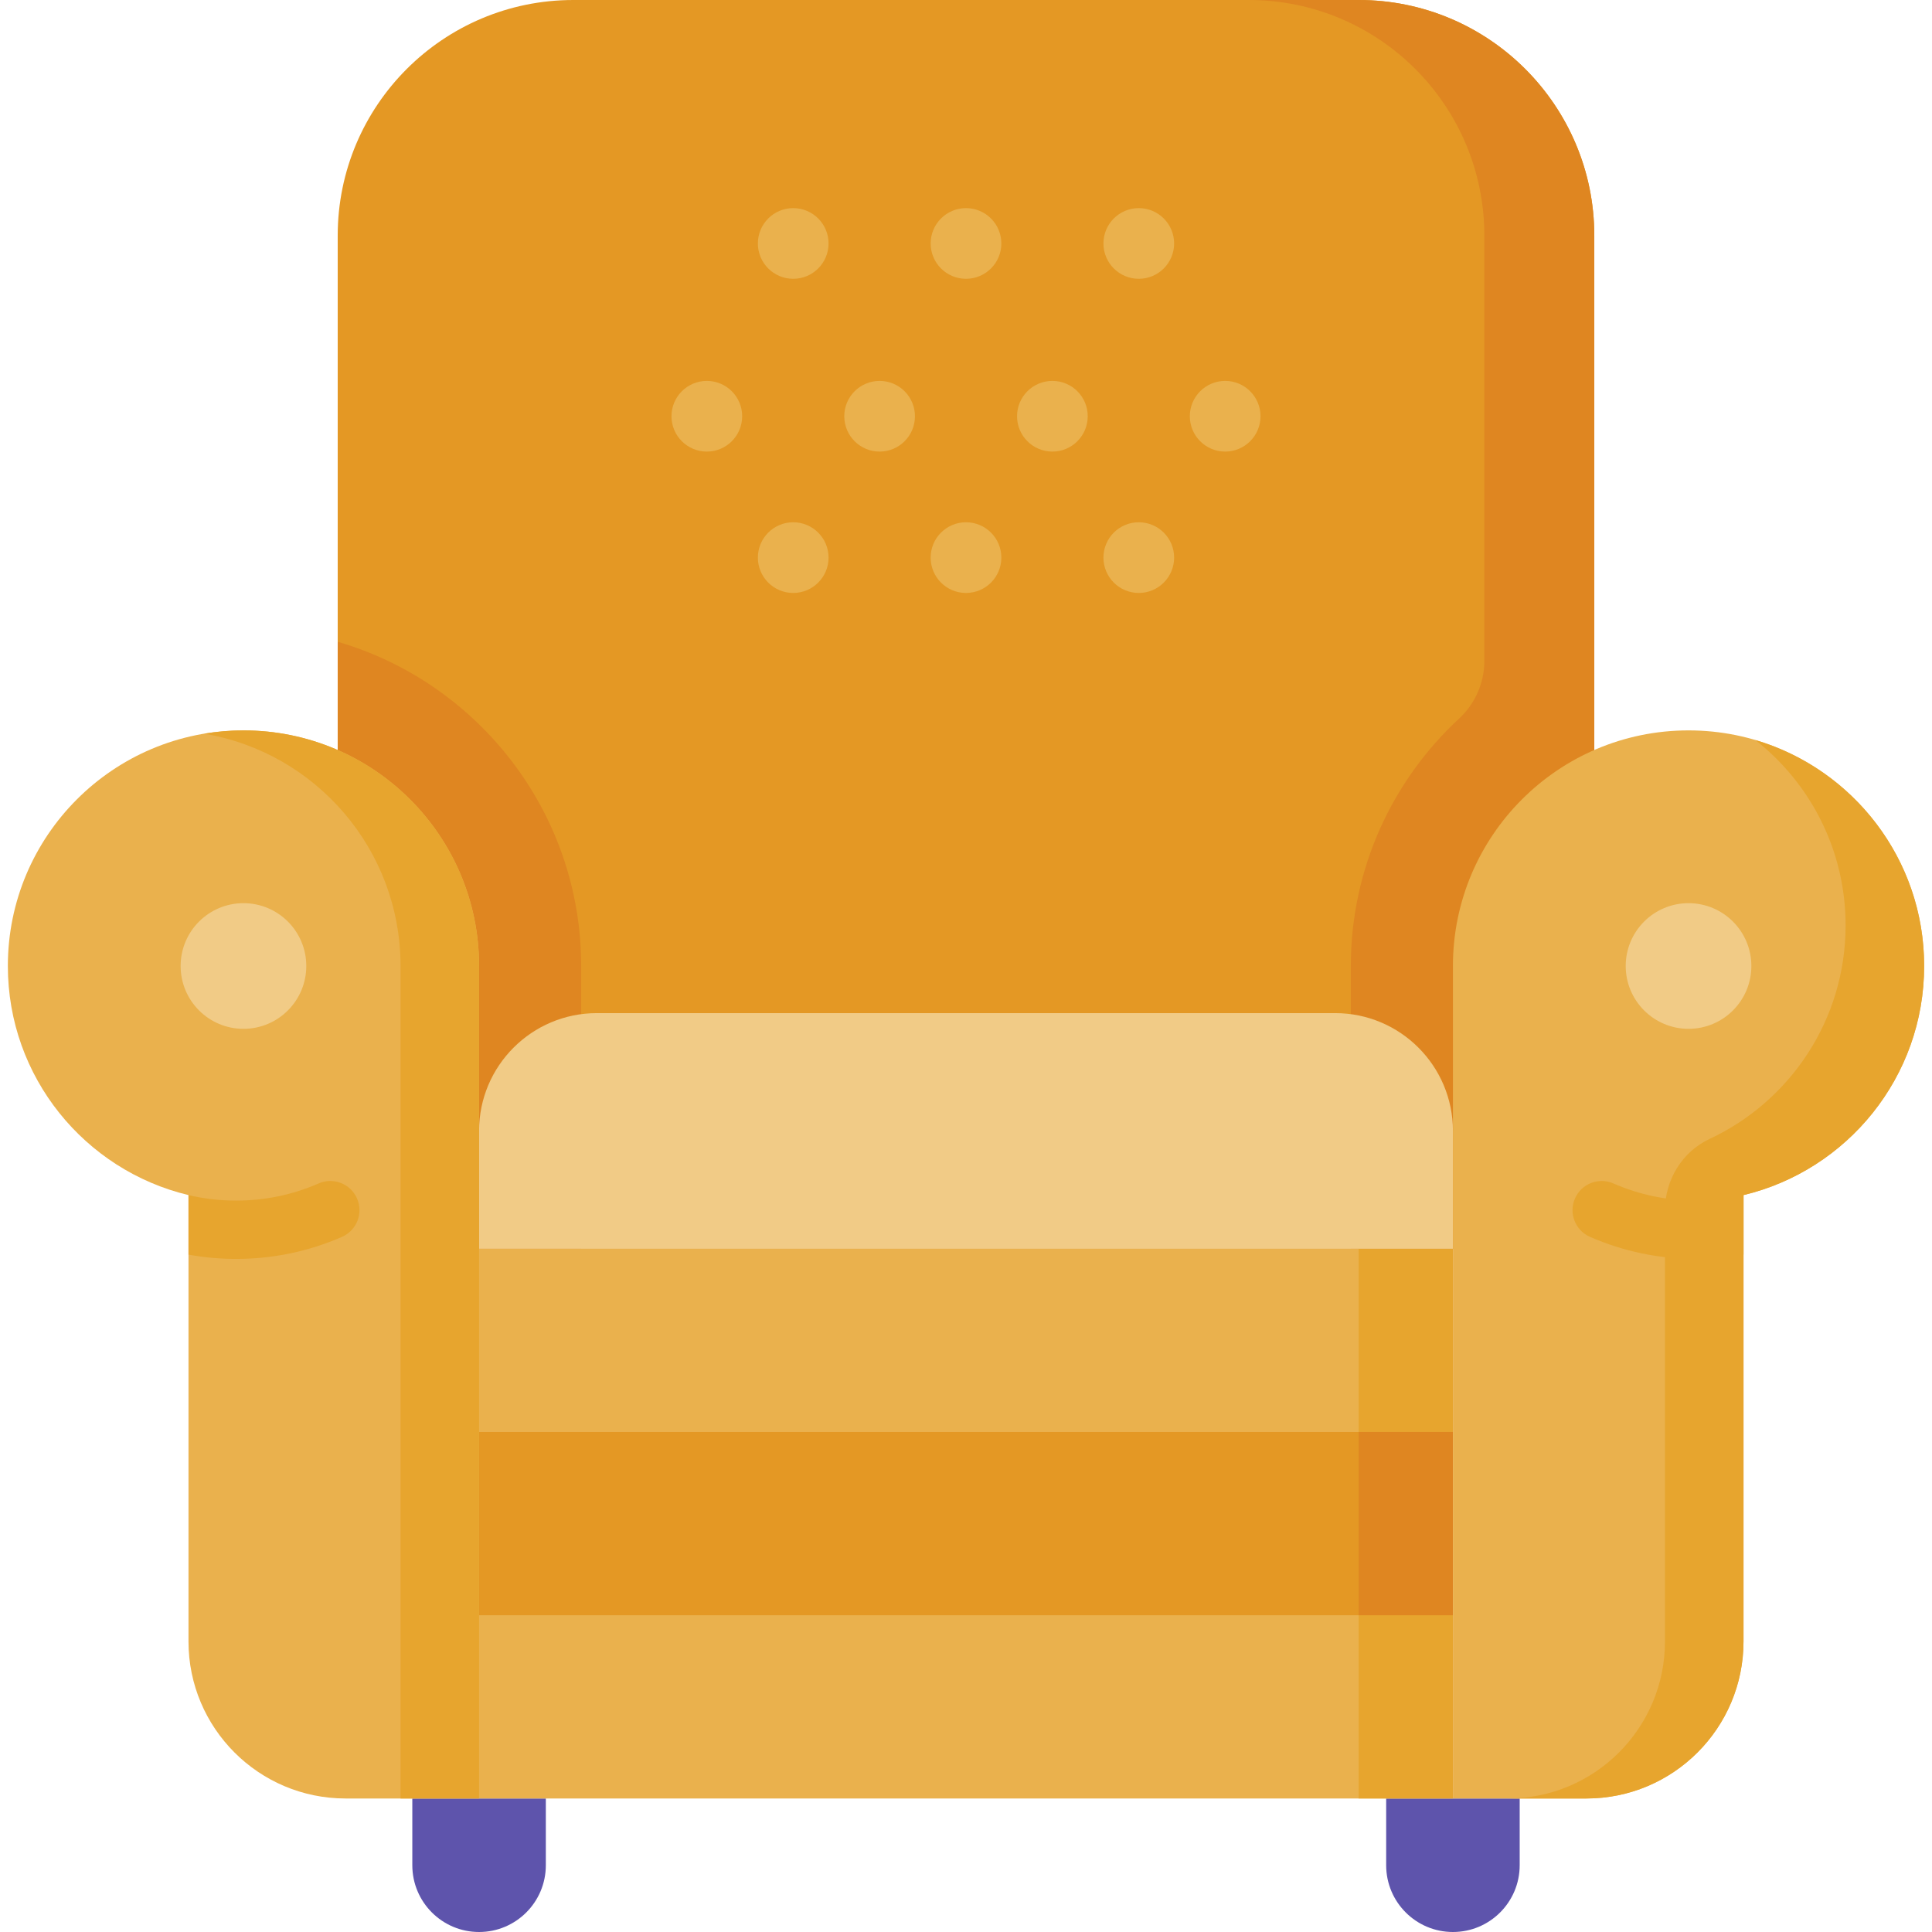
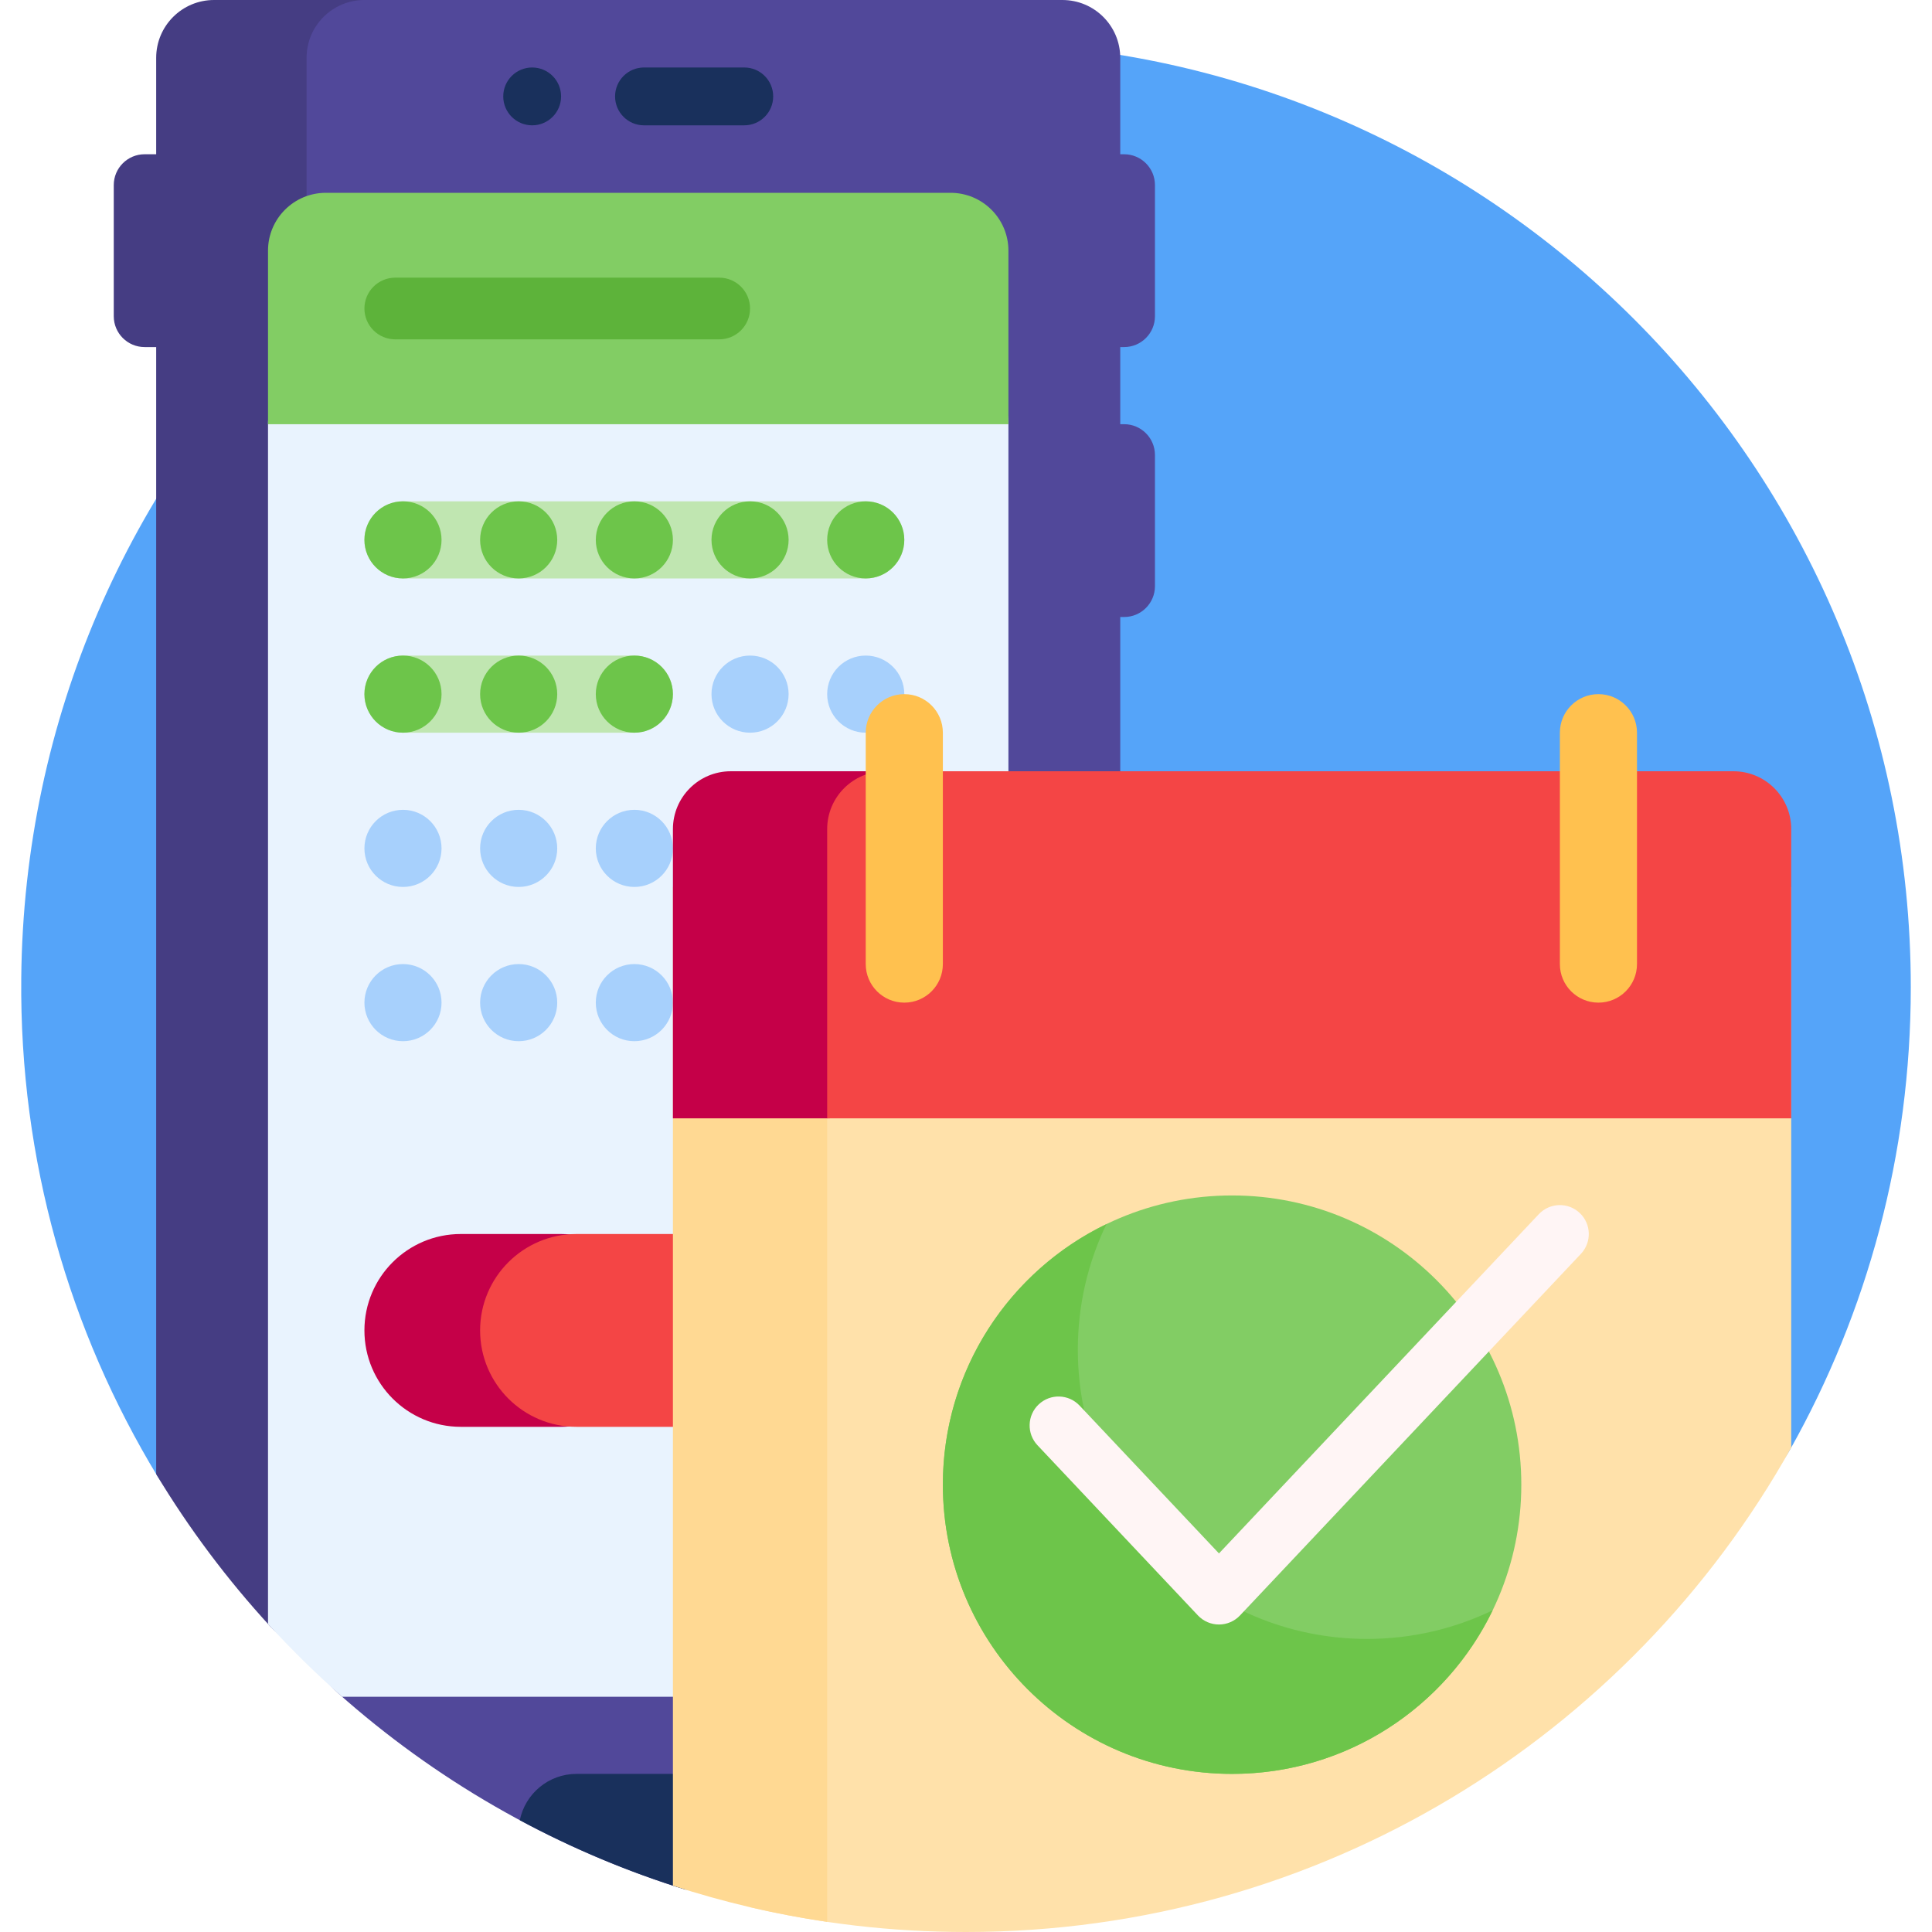
- <svg xmlns="http://www.w3.org/2000/svg" id="Capa_1" enable-background="new 0 0 512 512" height="512" viewBox="0 0 512 512" width="512">
+ <svg xmlns="http://www.w3.org/2000/svg" id="Capa_1" enable-background="new 0 0 501 501" height="512" viewBox="0 0 501 501" width="512">
  <g>
-     <path d="m126.959 512c-9.771 0-17.691-7.921-17.691-17.691v-17.691h35.382v17.691c0 9.77-7.92 17.691-17.691 17.691z" fill="#5e54ac" />
-     <path d="m385.041 512c9.771 0 17.691-7.921 17.691-17.691v-17.691h-35.382v17.691c0 9.77 7.92 17.691 17.691 17.691z" fill="#5e54ac" />
-     <path d="m89.496 330.927v-268.488c0-34.484 27.955-62.439 62.439-62.439h208.13c34.484 0 62.439 27.955 62.439 62.439v268.488z" fill="#e49824" />
-     <path d="m360.065 0h-29.138c34.484 0 62.439 27.955 62.439 62.439v112.708c0 5.785-2.407 11.31-6.651 15.24-17.657 16.349-28.731 39.705-28.731 65.613v74.927h64.52v-268.488c0-34.484-27.955-62.439-62.439-62.439z" fill="#df8621" />
-     <path d="m154.016 256v74.927h-64.52v-160.85c37.228 10.839 64.52 45.243 64.52 85.923z" fill="#df8621" />
-     <path d="m126.959 330.927h258.081v145.691h-258.081z" fill="#eab14d" />
-     <path d="m360.065 330.927h24.976v145.691h-24.976z" fill="#e7a52e" />
-     <path d="m126.959 379.491h258.081v48.564h-258.081z" fill="#e49824" />
-     <path d="m360.065 379.49h24.976v48.564h-24.976z" fill="#df8621" />
-     <path d="m126.959 330.927v-31.22c0-17.242 13.977-31.22 31.22-31.22h195.642c17.242 0 31.22 13.977 31.22 31.22v31.22z" fill="#f1cb86" />
-     <path d="m64.52 193.561c-34.484 0-62.439 27.955-62.439 62.439 0 29.465 20.416 54.147 47.87 60.712v118.28c0 22.989 18.637 41.626 41.626 41.626h35.382v-220.618c0-34.484-27.955-62.439-62.439-62.439z" fill="#eab14d" />
-     <path d="m64.52 193.561c-3.548 0-7.021.311-10.407.88 29.528 4.957 52.033 30.622 52.033 61.559v220.618h20.813v-220.618c0-34.484-27.955-62.439-62.439-62.439z" fill="#e7a52e" />
-     <circle cx="64.52" cy="256" fill="#f1cb86" r="16.65" />
-     <path d="m509.919 256c0-34.484-27.955-62.439-62.439-62.439s-62.439 27.955-62.439 62.439v220.618h35.382c22.989 0 41.626-18.637 41.626-41.626v-118.28c27.453-6.565 47.87-31.247 47.87-60.712z" fill="#eab14d" />
-     <path d="m465.199 196.127c14.549 11.432 23.906 29.173 23.906 49.112 0 25.045-14.75 46.633-36.033 56.579-7.3 3.411-11.836 10.884-11.836 18.941v114.233c0 22.989-18.637 41.626-41.626 41.626h20.813c22.989 0 41.626-18.637 41.626-41.626v-118.28c27.454-6.565 47.87-31.247 47.87-60.712 0-28.327-18.869-52.233-44.72-59.873z" fill="#e7a52e" />
-     <circle cx="447.48" cy="256" fill="#f1cb86" r="16.65" />
-     <g fill="#eab14d">
-       <g>
-         <circle cx="256" cy="64.52" r="9.366" />
-         <circle cx="301.789" cy="64.52" r="9.366" />
-         <circle cx="210.211" cy="64.52" r="9.366" />
-       </g>
-       <g>
-         <circle cx="256" cy="147.772" r="9.366" />
-         <circle cx="301.789" cy="147.772" r="9.366" />
-         <circle cx="210.211" cy="147.772" r="9.366" />
-       </g>
-       <g>
-         <circle cx="278.894" cy="110.309" r="9.366" />
-         <circle cx="324.683" cy="110.309" r="9.366" />
-         <circle cx="233.106" cy="110.309" r="9.366" />
-         <circle cx="187.317" cy="110.309" r="9.366" />
-       </g>
-     </g>
-     <path d="m94.617 317.609c-1.709-3.91-6.264-5.697-10.174-3.986-6.909 3.018-14.272 4.549-21.882 4.549-4.281 0-8.538-.498-12.658-1.473.016.004.032.009.048.013v15.778c4.144.752 8.37 1.136 12.61 1.136 9.754 0 19.197-1.966 28.069-5.843 3.911-1.709 5.696-6.263 3.987-10.174z" fill="#e7a52e" />
-     <path d="m417.383 317.609c1.709-3.91 6.264-5.697 10.174-3.986 6.909 3.018 14.272 4.549 21.882 4.549 4.281 0 8.538-.498 12.658-1.473-.016.004-.032.009-.048.013v15.778c-4.144.752-8.37 1.136-12.61 1.136-9.754 0-19.197-1.966-28.069-5.843-3.911-1.709-5.696-6.263-3.987-10.174z" fill="#e7a52e" />
+     <path d="m40.844 382.835c-22.817-37.636-35.786-81.907-35.332-129.238 1.294-135.017 110.494-242.882 245.517-242.596 135.067.285 244.471 109.866 244.471 244.999 0 43.495-11.334 84.343-31.21 119.751-5.659 10.081-16.395 16.249-27.956 16.249h-379.166c-6.667 0-12.868-3.465-16.324-9.165z" fill="#55a4f9" />
+     <path d="m114.5 0c-8.284 0-15 6.716-15 15v395.163c0 15.451-19.003 22.928-29.456 11.551-11.111-12.093-21.021-25.305-29.544-39.448v-292.266h-3c-4.418 0-8-3.582-8-8v-34c0-4.418 3.582-8 8-8h3v-25c0-8.284 6.716-15 15-15z" fill="#453d83" />
+     <path d="m290.5 90v20h1c4.418 0 8 3.582 8 8v34c0 4.418-3.582 8-8 8h-1v240.398c0 58.065-53.256 102.005-110.089 90.107-2.263-.474-4.252-.98-5.913-1.522-32.426-10.571-61.878-27.722-86.781-49.877-5.257-4.677-8.217-11.412-8.217-18.448v-405.658c0-8.284 6.716-15 15-15h181c8.284 0 15 6.716 15 15v25h1c4.418 0 8 3.582 8 8v34c0 4.418-3.582 8-8 8z" fill="#51489a" />
+     <path d="m261.5 110v315c0 8.284-6.716 15-15 15h-157.773c-6.749-5.938-13.168-12.242-19.227-18.88v-311.12c0-8.284 6.716-15 15-15h162c8.284 0 15 6.716 15 15z" fill="#e9f3fe" />
+     <path d="m69.5 110v-45c0-8.284 6.716-15 15-15h162c8.284 0 15 6.716 15 15v45z" fill="#82cd64" />
+     <path d="m234.5 140c0 5.523-4.477 10-10 10h-120c-5.523 0-10-4.477-10-10s4.477-10 10-10h120c5.523 0 10 4.477 10 10zm-70 30h-60c-5.523 0-10 4.477-10 10s4.477 10 10 10h60c5.523 0 10-4.477 10-10s-4.477-10-10-10z" fill="#c0e6b1" />
+     <path d="m114.5 140c0 5.523-4.477 10-10 10s-10-4.477-10-10c0-5.523 4.477-10 10-10s10 4.477 10 10zm20-10c-5.523 0-10 4.477-10 10 0 5.523 4.477 10 10 10s10-4.477 10-10c0-5.523-4.477-10-10-10zm30 0c-5.523 0-10 4.477-10 10 0 5.523 4.477 10 10 10s10-4.477 10-10c0-5.523-4.477-10-10-10zm30 0c-5.523 0-10 4.477-10 10 0 5.523 4.477 10 10 10s10-4.477 10-10c0-5.523-4.477-10-10-10zm30 0c-5.523 0-10 4.477-10 10 0 5.523 4.477 10 10 10s10-4.477 10-10c0-5.523-4.477-10-10-10zm-120 40c-5.523 0-10 4.477-10 10 0 5.523 4.477 10 10 10s10-4.477 10-10c0-5.523-4.477-10-10-10zm30 0c-5.523 0-10 4.477-10 10 0 5.523 4.477 10 10 10s10-4.477 10-10c0-5.523-4.477-10-10-10zm30 0c-5.523 0-10 4.477-10 10 0 5.523 4.477 10 10 10s10-4.477 10-10c0-5.523-4.477-10-10-10z" fill="#6dc54a" />
+     <path d="m204.5 180c0 5.523-4.477 10-10 10s-10-4.477-10-10c0-5.523 4.477-10 10-10s10 4.477 10 10zm20-10c-5.523 0-10 4.477-10 10 0 5.523 4.477 10 10 10s10-4.477 10-10c0-5.523-4.477-10-10-10zm-120 40c-5.523 0-10 4.477-10 10s4.477 10 10 10 10-4.477 10-10-4.477-10-10-10zm30 0c-5.523 0-10 4.477-10 10s4.477 10 10 10 10-4.477 10-10-4.477-10-10-10zm30 0c-5.523 0-10 4.477-10 10s4.477 10 10 10 10-4.477 10-10-4.477-10-10-10zm-60 40c-5.523 0-10 4.477-10 10s4.477 10 10 10 10-4.477 10-10-4.477-10-10-10zm30 0c-5.523 0-10 4.477-10 10s4.477 10 10 10 10-4.477 10-10-4.477-10-10-10zm30 0c-5.523 0-10 4.477-10 10s4.477 10 10 10 10-4.477 10-10-4.477-10-10-10z" fill="#a7d0fc" />
+     <path d="m193 32.5h-26c-4.142 0-7.5-3.358-7.5-7.5 0-4.142 3.358-7.5 7.5-7.5h26c4.142 0 7.5 3.358 7.5 7.5 0 4.142-3.358 7.5-7.5 7.5zm-47.5-7.5c0-4.142-3.358-7.5-7.5-7.5-4.142 0-7.5 3.358-7.5 7.5 0 4.142 3.358 7.5 7.5 7.5 4.142 0 7.5-3.358 7.5-7.5zm34 435h-30c-7.261 0-13.317 5.16-14.702 12.012 13.582 7.29 27.931 13.337 42.894 17.988h1.808c8.284 0 15-6.716 15-15 0-8.284-6.716-15-15-15z" fill="#19305c" />
+     <path d="m186.5 88h-84c-4.418 0-8-3.582-8-8 0-4.418 3.582-8 8-8h84c4.418 0 8 3.582 8 8 0 4.418-3.582 8-8 8z" fill="#5db33a" />
+     <path d="m145.5 370h-26c-13.807 0-25-11.193-25-25 0-13.807 11.193-25 25-25h26c13.807 0 25 11.193 25 25 0 13.807-11.193 25-25 25z" fill="#c50048" />
+     <path d="m209.5 370h-60c-13.807 0-25-11.193-25-25 0-13.807 11.193-25 25-25h60c13.807 0 25 11.193 25 25 0 13.807-11.193 25-25 25z" fill="#f44545" />
+     <path d="m464.5 375.376c-41.899 74.95-122.032 125.624-214 125.624-19.267 0-38.015-2.224-56-6.429v-264.571h270z" fill="#ffe1aa" />
+     <path d="m174.5 230h40v268.374c-13.737-2.023-27.104-5.186-40-9.39z" fill="#ffd993" />
+     <path d="m214.625 290h-40.125v-75c0-8.284 6.716-15 15-15h40c8.284 0 15 6.716 15 15v45.125c0 16.5-13.375 29.875-29.875 29.875z" fill="#c50048" />
+     <path d="m464.5 290h-250v-75c0-8.284 6.716-15 15-15h220c8.284 0 15 6.716 15 15z" fill="#f44545" />
+     <path d="m244.5 190v60c0 5.523-4.477 10-10 10s-10-4.477-10-10v-60c0-5.523 4.477-10 10-10s10 4.477 10 10zm170-10c-5.523 0-10 4.477-10 10v60c0 5.523 4.477 10 10 10s10-4.477 10-10v-60c0-5.523-4.477-10-10-10z" fill="#ffc14f" />
+     <path d="m394.5 385c0 41.421-33.579 75-75 75s-75-33.579-75-75 33.579-75 75-75 75 33.579 75 75z" fill="#82cd64" />
+     <path d="m387.075 417.575c-12.124 25.106-37.827 42.425-67.575 42.425-41.421 0-75-33.579-75-75 0-29.748 17.319-55.451 42.425-67.575-4.758 9.852-7.425 20.902-7.425 32.575 0 41.421 33.579 75 75 75 11.673 0 22.724-2.667 32.575-7.425z" fill="#6dc54a" />
+     <path d="m409.957 325.145-88.4 93.763c-1.417 1.503-3.391 2.355-5.457 2.355s-4.04-.852-5.457-2.355l-41.6-44.123c-2.841-3.014-2.702-7.761.312-10.602 3.014-2.84 7.761-2.701 10.602.312l36.143 38.335 82.943-87.975c2.842-3.014 7.588-3.154 10.602-.312 3.014 2.841 3.153 7.588.312 10.602z" fill="#fff5f5" />
  </g>
</svg>
